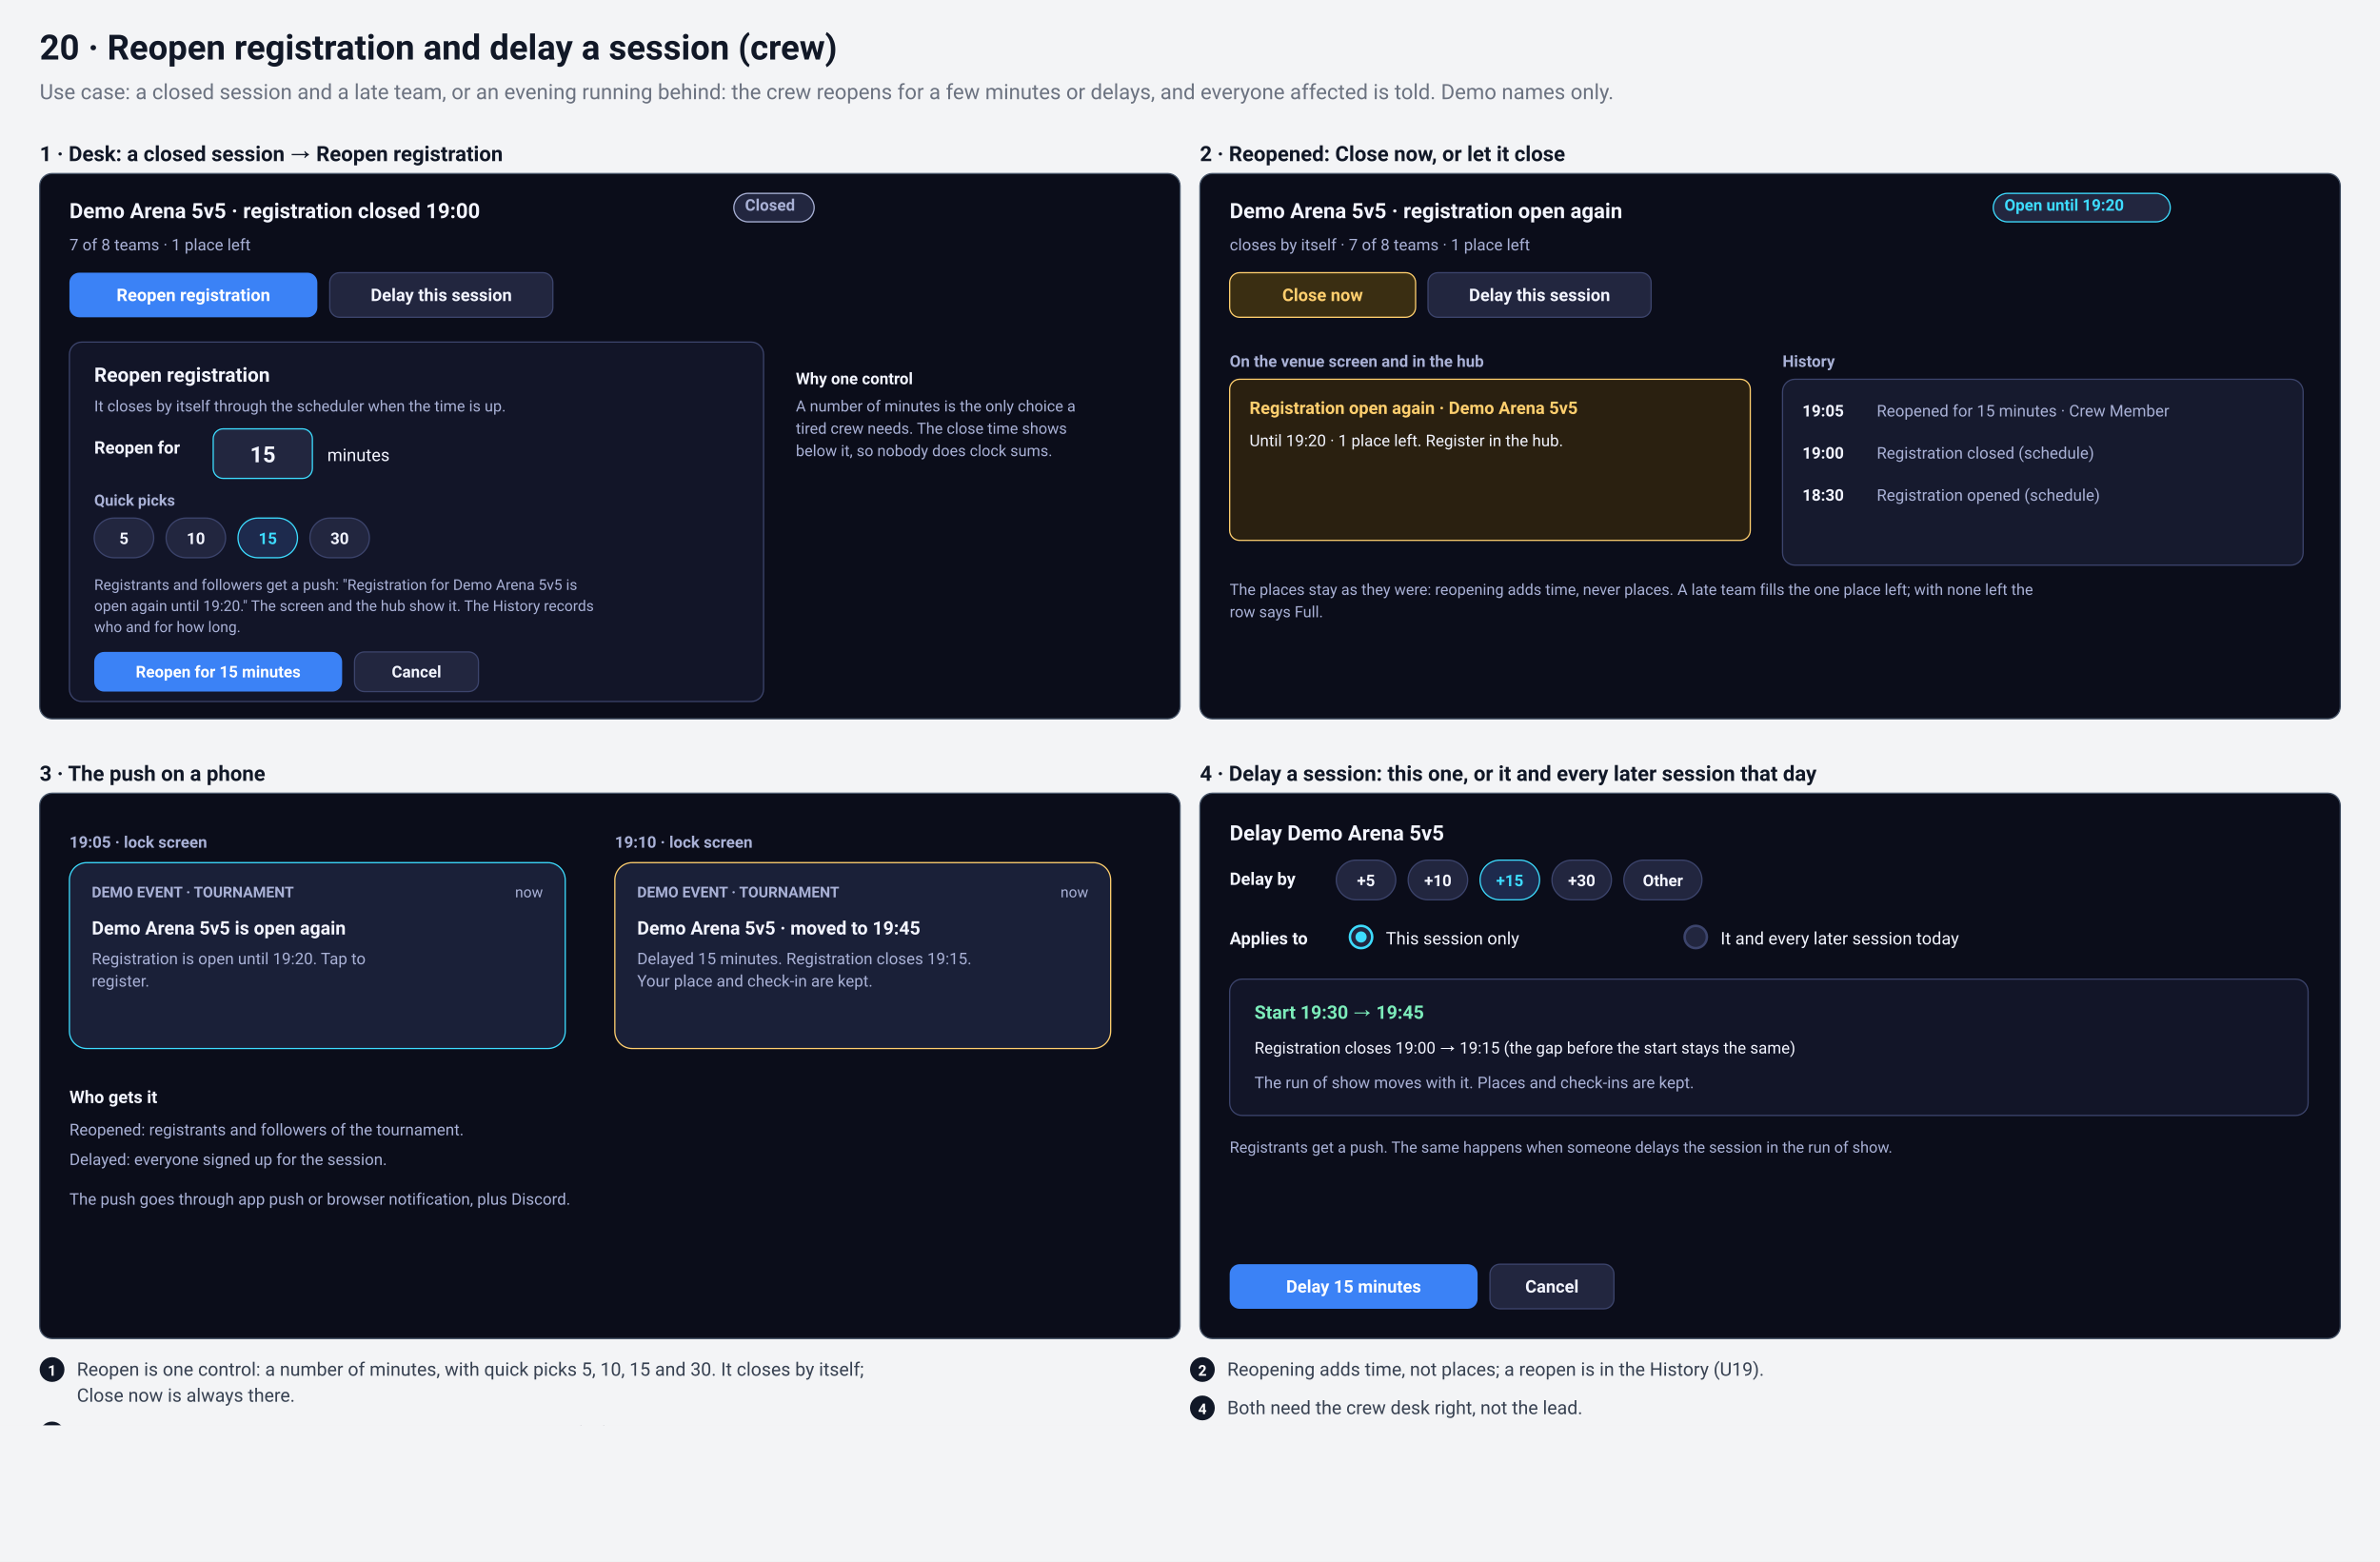
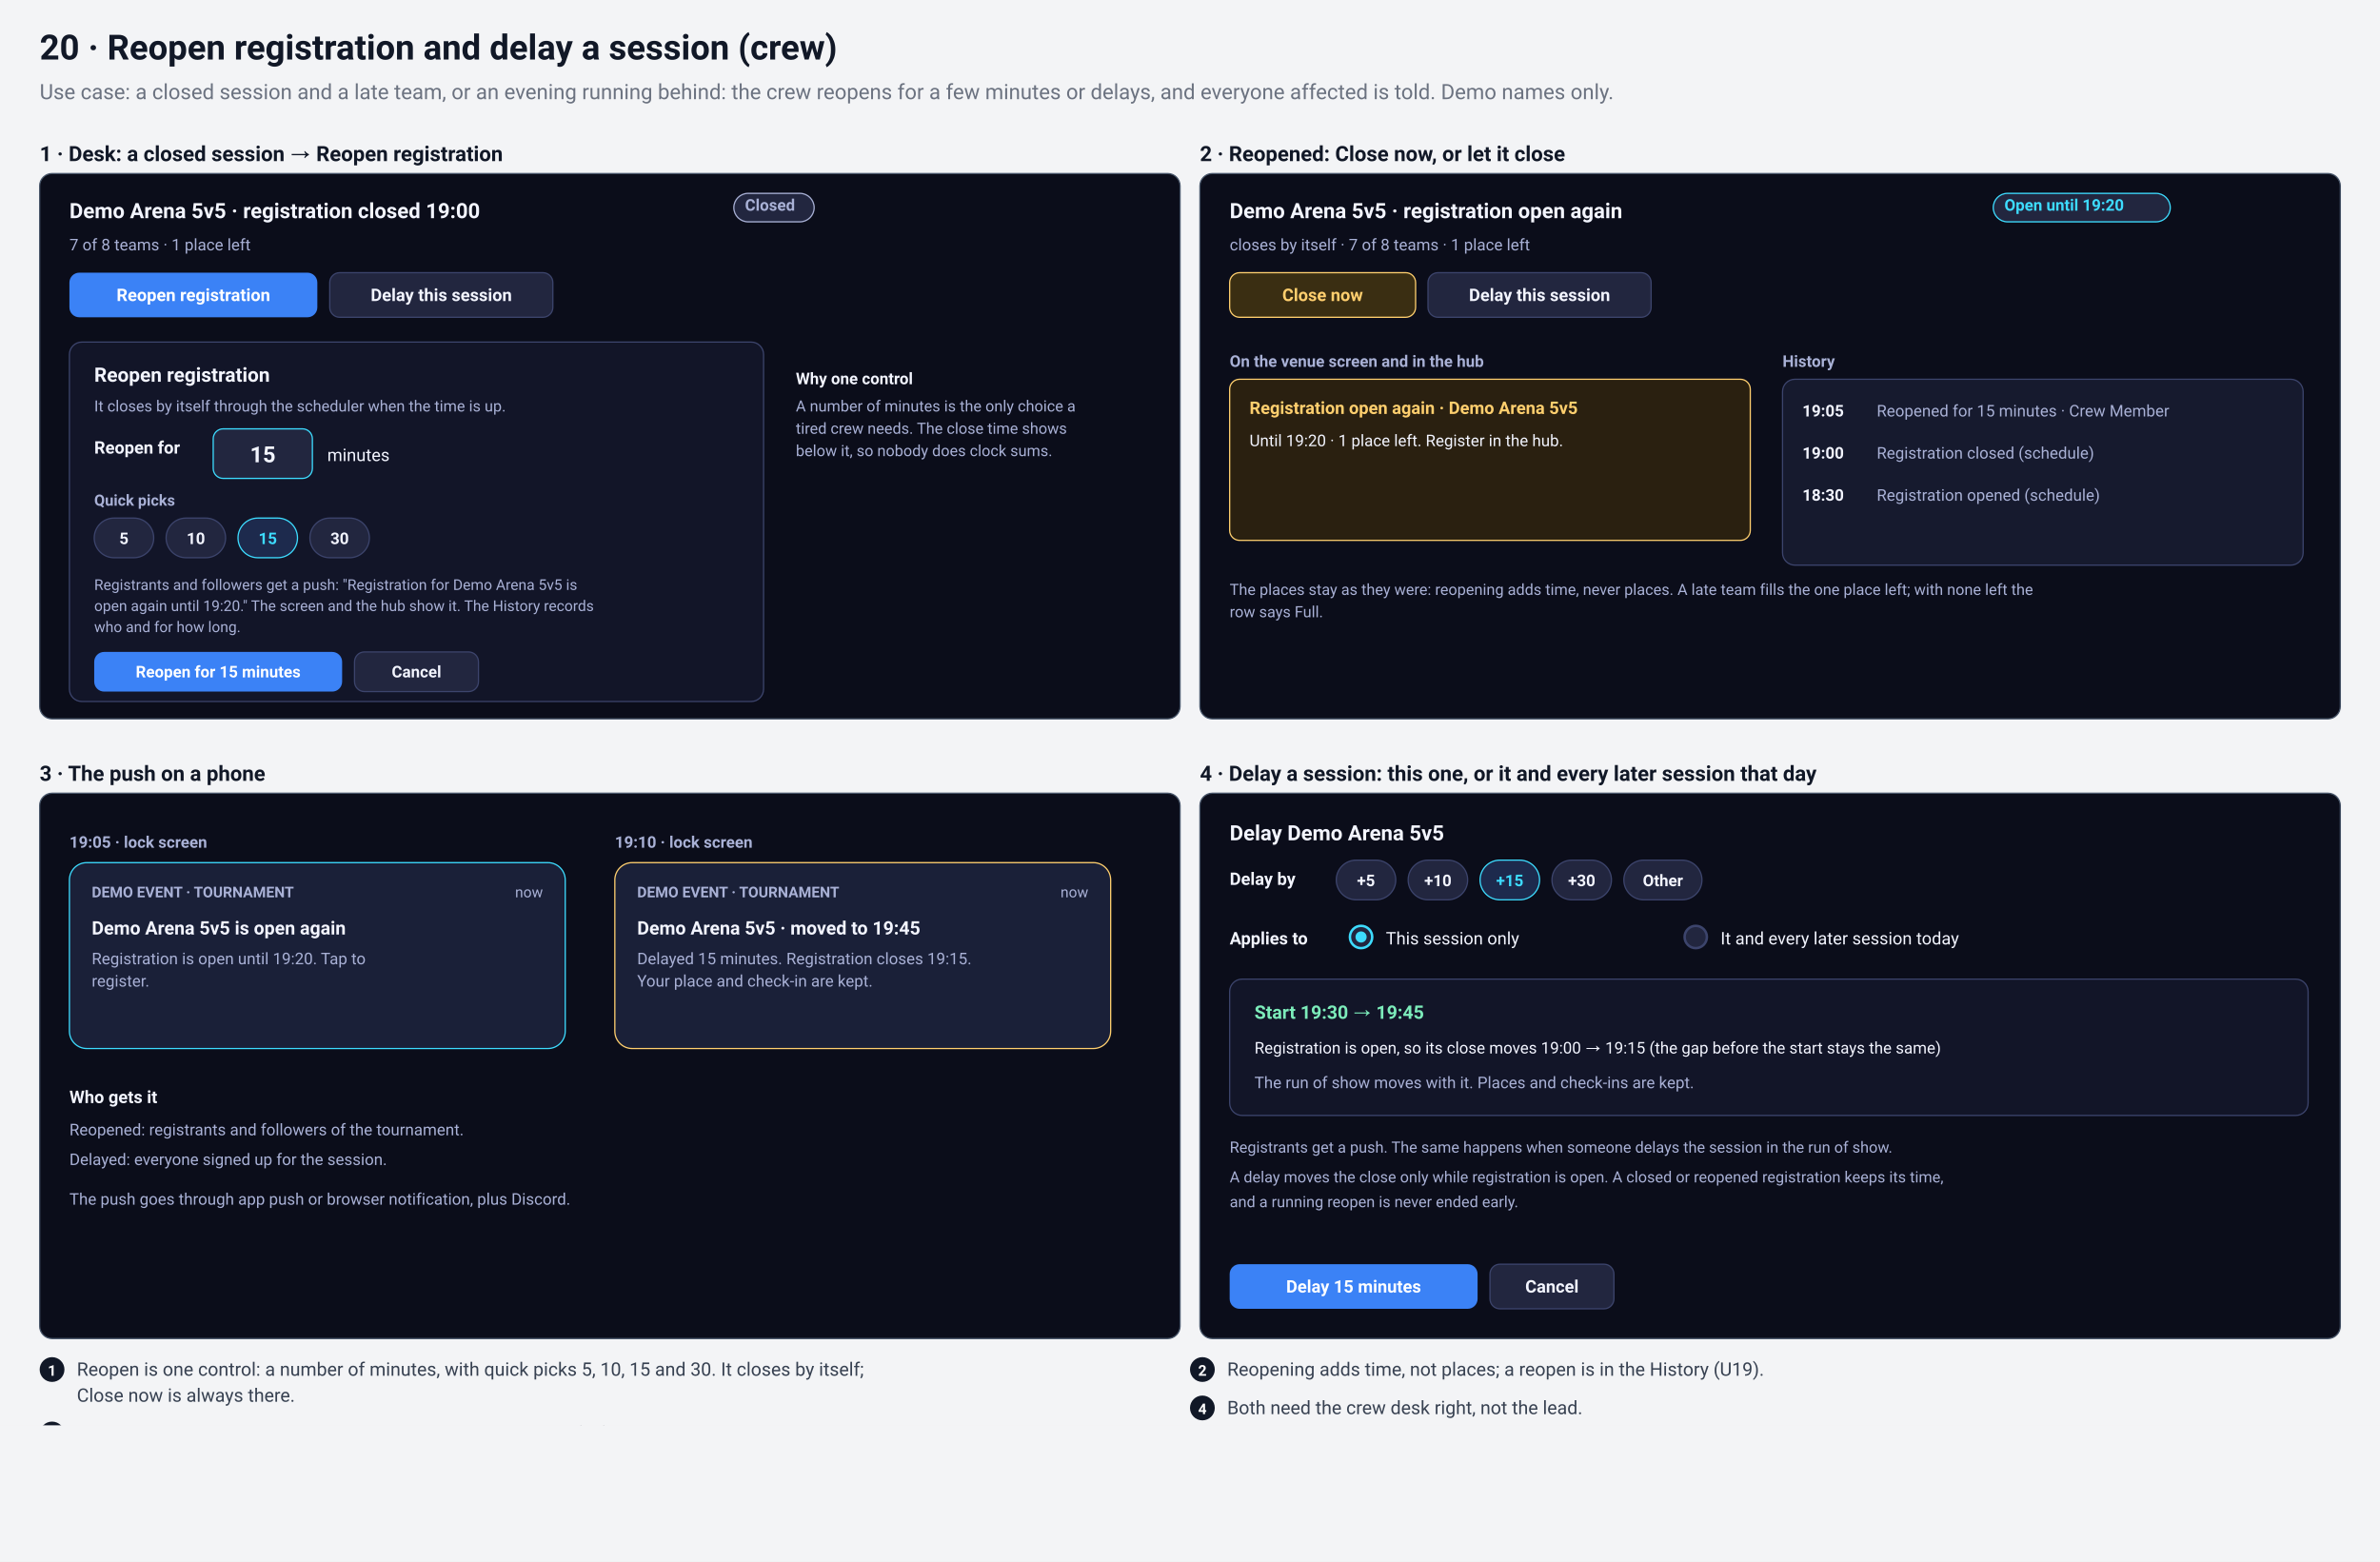
<svg xmlns="http://www.w3.org/2000/svg" viewBox="0 0 1920 1260" width="1920" height="1260" font-family="system-ui, -apple-system, 'Segoe UI', Roboto, Helvetica, Arial, sans-serif">
  <defs />
  <rect x="0" y="0" width="1920" height="1150" rx="0" fill="#f3f4f6" />
  <text x="32" y="48" font-size="28" fill="#111827" font-weight="700" text-anchor="start" data-box="32 1888">20 · Reopen registration and delay a session (crew)</text>
  <text x="32" y="80" font-size="17" fill="#6b7280" font-weight="400" text-anchor="start" data-box="32 1888">Use case: a closed session and a late team, or an evening running behind: the crew reopens for a few minutes or delays, and everyone affected is told. Demo names only.</text>
  <text x="32" y="130" font-size="17" fill="#111827" font-weight="700" text-anchor="start" data-box="32 952">1 · Desk: a closed session → Reopen registration</text>
  <rect x="32" y="140" width="920" height="440" rx="10" fill="#0b0d1a" stroke="#475569" stroke-width="1" />
  <text x="56" y="176" font-size="17" fill="#f3f5ff" font-weight="700" text-anchor="start" data-box="56 576">Demo Arena 5v5 · registration closed 19:00</text>
  <rect x="592" y="156" width="64.8" height="23" rx="11.5" fill="#22263f" stroke="#a9b1d6" stroke-width="1" />
  <text x="601" y="170" font-size="13" fill="#a9b1d6" font-weight="600" text-anchor="start" data-box="601 655.8">Closed</text>
  <text x="56" y="202" font-size="13" fill="#a9b1d6" font-weight="400" text-anchor="start" data-box="56 456">7 of 8 teams · 1 place left</text>
  <rect x="56" y="220" width="200" height="36" rx="8" fill="#3b82f6" />
  <text x="156" y="242.9" font-size="14" fill="#fff" font-weight="600" text-anchor="middle" data-box="62 250">Reopen registration</text>
  <rect x="266" y="220" width="180" height="36" rx="8" fill="#22263f" stroke="#3c446c" stroke-width="1" />
  <text x="356" y="242.9" font-size="14" fill="#f3f5ff" font-weight="600" text-anchor="middle" data-box="272 440">Delay this session</text>
  <rect x="56" y="276" width="560" height="290" rx="10" fill="#121528" stroke="#3c446c" stroke-width="1" />
  <text x="76" y="308" font-size="16" fill="#f3f5ff" font-weight="700" text-anchor="start" data-box="76 476">Reopen registration</text>
  <text x="76" y="332" font-size="12.5" fill="#a9b1d6" font-weight="400" text-anchor="start" data-box="76 596">It closes by itself through the scheduler when the time is up.</text>
  <text x="76" y="366" font-size="14" fill="#f3f5ff" font-weight="600" text-anchor="start" data-box="76 166">Reopen for</text>
  <rect x="172" y="346" width="80" height="40" rx="8" fill="#22263f" stroke="#3ddcff" stroke-width="1" />
  <text x="212" y="373" font-size="18" fill="#f3f5ff" font-weight="700" text-anchor="middle" data-box="182 242">15</text>
  <text x="264" y="372" font-size="14" fill="#f3f5ff" font-weight="400" text-anchor="start" data-box="264 354">minutes</text>
  <text x="76" y="408" font-size="12.5" fill="#a9b1d6" font-weight="600" text-anchor="start" data-box="76 176">Quick picks</text>
  <rect x="76" y="418" width="48" height="32" rx="16" fill="#22263f" stroke="#3c446c" stroke-width="1" />
  <text x="100" y="439" font-size="13" fill="#f3f5ff" font-weight="600" text-anchor="middle" data-box="79 121">5</text>
  <rect x="134" y="418" width="48" height="32" rx="16" fill="#22263f" stroke="#3c446c" stroke-width="1" />
  <text x="158" y="439" font-size="13" fill="#f3f5ff" font-weight="600" text-anchor="middle" data-box="137 179">10</text>
  <rect x="192" y="418" width="48" height="32" rx="16" fill="#1d2a4d" stroke="#3ddcff" stroke-width="1" />
  <text x="216" y="439" font-size="13" fill="#3ddcff" font-weight="600" text-anchor="middle" data-box="195 237">15</text>
  <rect x="250" y="418" width="48" height="32" rx="16" fill="#22263f" stroke="#3c446c" stroke-width="1" />
  <text x="274" y="439" font-size="13" fill="#f3f5ff" font-weight="600" text-anchor="middle" data-box="253 295">30</text>
  <text x="76" y="476" font-size="12" fill="#a9b1d6" font-weight="400" text-anchor="start" data-box="76 596">Registrants and followers get a push: "Registration for Demo Arena 5v5 is</text>
  <text x="76" y="493" font-size="12" fill="#a9b1d6" font-weight="400" text-anchor="start" data-box="76 596">open again until 19:20." The screen and the hub show it. The History records</text>
  <text x="76" y="510" font-size="12" fill="#a9b1d6" font-weight="400" text-anchor="start" data-box="76 596">who and for how long.</text>
  <rect x="76" y="526" width="200" height="32" rx="8" fill="#3b82f6" />
  <text x="176" y="546.55" font-size="13" fill="#fff" font-weight="600" text-anchor="middle" data-box="82 270">Reopen for 15 minutes</text>
  <rect x="286" y="526" width="100" height="32" rx="8" fill="#22263f" stroke="#3c446c" stroke-width="1" />
  <text x="336" y="546.55" font-size="13" fill="#f3f5ff" font-weight="600" text-anchor="middle" data-box="292 380">Cancel</text>
  <text x="642" y="310" font-size="13" fill="#f3f5ff" font-weight="700" text-anchor="start" data-box="642 932">Why one control</text>
  <text x="642" y="332" font-size="12.5" fill="#a9b1d6" font-weight="400" text-anchor="start" data-box="642 932">A number of minutes is the only choice a</text>
  <text x="642" y="350" font-size="12.5" fill="#a9b1d6" font-weight="400" text-anchor="start" data-box="642 932">tired crew needs. The close time shows</text>
  <text x="642" y="368" font-size="12.5" fill="#a9b1d6" font-weight="400" text-anchor="start" data-box="642 932">below it, so nobody does clock sums.</text>
  <text x="968" y="130" font-size="17" fill="#111827" font-weight="700" text-anchor="start" data-box="968 1888">2 · Reopened: Close now, or let it close</text>
  <rect x="968" y="140" width="920" height="440" rx="10" fill="#0b0d1a" stroke="#475569" stroke-width="1" />
  <text x="992" y="176" font-size="17" fill="#f3f5ff" font-weight="700" text-anchor="start" data-box="992 1552">Demo Arena 5v5 · registration open again</text>
  <rect x="1608" y="156" width="142.8" height="23" rx="11.5" fill="#22263f" stroke="#3ddcff" stroke-width="1" />
  <text x="1617" y="170" font-size="13" fill="#3ddcff" font-weight="600" text-anchor="start" data-box="1617 1749.8">Open until 19:20</text>
  <text x="992" y="202" font-size="13" fill="#a9b1d6" font-weight="400" text-anchor="start" data-box="992 1492">closes by itself · 7 of 8 teams · 1 place left</text>
  <rect x="992" y="220" width="150" height="36" rx="8" fill="#3a2e12" stroke="#ffcf6e" stroke-width="1" />
  <text x="1067" y="242.9" font-size="14" fill="#ffcf6e" font-weight="600" text-anchor="middle" data-box="998 1136">Close now</text>
  <rect x="1152" y="220" width="180" height="36" rx="8" fill="#22263f" stroke="#3c446c" stroke-width="1" />
  <text x="1242" y="242.9" font-size="14" fill="#f3f5ff" font-weight="600" text-anchor="middle" data-box="1158 1326">Delay this session</text>
  <text x="992" y="296" font-size="13" fill="#a9b1d6" font-weight="700" text-anchor="start" data-box="992 1412">On the venue screen and in the hub</text>
  <rect x="992" y="306" width="420" height="130" rx="8" fill="#2a2010" stroke="#ffcf6e" stroke-width="1" />
  <text x="1008" y="334" font-size="14" fill="#ffcf6e" font-weight="700" text-anchor="start" data-box="1008 1398">Registration open again · Demo Arena 5v5</text>
  <text x="1008" y="360" font-size="13" fill="#f3f5ff" font-weight="400" text-anchor="start" data-box="1008 1398">Until 19:20 · 1 place left. Register in the hub.</text>
  <text x="1438" y="296" font-size="13" fill="#a9b1d6" font-weight="700" text-anchor="start" data-box="1438 1858">History</text>
  <rect x="1438" y="306" width="420" height="150" rx="10" fill="#161a2e" stroke="#3c446c" stroke-width="1" />
  <text x="1454" y="336" font-size="13" fill="#f3f5ff" font-weight="700" text-anchor="start" data-box="1454 1504">19:05</text>
  <text x="1514" y="336" font-size="13" fill="#a9b1d6" font-weight="400" text-anchor="start" data-box="1514 1844">Reopened for 15 minutes · Crew Member</text>
  <text x="1454" y="370" font-size="13" fill="#f3f5ff" font-weight="700" text-anchor="start" data-box="1454 1504">19:00</text>
  <text x="1514" y="370" font-size="13" fill="#a9b1d6" font-weight="400" text-anchor="start" data-box="1514 1844">Registration closed (schedule)</text>
  <text x="1454" y="404" font-size="13" fill="#f3f5ff" font-weight="700" text-anchor="start" data-box="1454 1504">18:30</text>
  <text x="1514" y="404" font-size="13" fill="#a9b1d6" font-weight="400" text-anchor="start" data-box="1514 1844">Registration opened (schedule)</text>
  <text x="992" y="480" font-size="12.5" fill="#a9b1d6" font-weight="400" text-anchor="start" data-box="992 1852">The places stay as they were: reopening adds time, never places. A late team fills the one place left; with none left the</text>
  <text x="992" y="498" font-size="12.5" fill="#a9b1d6" font-weight="400" text-anchor="start" data-box="992 1852">row says Full.</text>
  <text x="32" y="630" font-size="17" fill="#111827" font-weight="700" text-anchor="start" data-box="32 952">3 · The push on a phone</text>
  <rect x="32" y="640" width="920" height="440" rx="10" fill="#0b0d1a" stroke="#475569" stroke-width="1" />
  <text x="56" y="684" font-size="13" fill="#a9b1d6" font-weight="700" text-anchor="start" data-box="56 436">19:05 · lock screen</text>
  <rect x="56" y="696" width="400" height="150" rx="14" fill="#1a2038" stroke="#3ddcff" stroke-width="1" />
  <text x="74" y="724" font-size="12" fill="#a9b1d6" font-weight="600" text-anchor="start" data-box="74 354">DEMO EVENT · TOURNAMENT</text>
  <text x="438" y="724" font-size="12" fill="#a9b1d6" font-weight="400" text-anchor="end" data-box="378 438">now</text>
  <text x="74" y="754" font-size="15" fill="#f3f5ff" font-weight="700" text-anchor="start" data-box="74 438">Demo Arena 5v5 is open again</text>
  <text x="74" y="778" font-size="13" fill="#a9b1d6" font-weight="400" text-anchor="start" data-box="74 438">Registration is open until 19:20. Tap to</text>
  <text x="74" y="796" font-size="13" fill="#a9b1d6" font-weight="400" text-anchor="start" data-box="74 438">register.</text>
  <text x="496" y="684" font-size="13" fill="#a9b1d6" font-weight="700" text-anchor="start" data-box="496 876">19:10 · lock screen</text>
  <rect x="496" y="696" width="400" height="150" rx="14" fill="#1a2038" stroke="#ffcf6e" stroke-width="1" />
  <text x="514" y="724" font-size="12" fill="#a9b1d6" font-weight="600" text-anchor="start" data-box="514 794">DEMO EVENT · TOURNAMENT</text>
  <text x="878" y="724" font-size="12" fill="#a9b1d6" font-weight="400" text-anchor="end" data-box="818 878">now</text>
  <text x="514" y="754" font-size="15" fill="#f3f5ff" font-weight="700" text-anchor="start" data-box="514 878">Demo Arena 5v5 · moved to 19:45</text>
  <text x="514" y="778" font-size="13" fill="#a9b1d6" font-weight="400" text-anchor="start" data-box="514 878">Delayed 15 minutes. Registration closes 19:15.</text>
  <text x="514" y="796" font-size="13" fill="#a9b1d6" font-weight="400" text-anchor="start" data-box="514 878">Your place and check-in are kept.</text>
  <text x="56" y="890" font-size="14" fill="#f3f5ff" font-weight="700" text-anchor="start" data-box="56 356">Who gets it</text>
  <text x="56" y="916" font-size="13" fill="#a9b1d6" font-weight="400" text-anchor="start" data-box="56 916">Reopened: registrants and followers of the tournament.</text>
  <text x="56" y="940" font-size="13" fill="#a9b1d6" font-weight="400" text-anchor="start" data-box="56 916">Delayed: everyone signed up for the session.</text>
  <text x="56" y="972" font-size="13" fill="#a9b1d6" font-weight="400" text-anchor="start" data-box="56 916">The push goes through app push or browser notification, plus Discord.</text>
  <text x="968" y="630" font-size="17" fill="#111827" font-weight="700" text-anchor="start" data-box="968 1888">4 · Delay a session: this one, or it and every later session that day</text>
  <rect x="968" y="640" width="920" height="440" rx="10" fill="#0b0d1a" stroke="#475569" stroke-width="1" />
  <text x="992" y="678" font-size="17" fill="#f3f5ff" font-weight="700" text-anchor="start" data-box="992 1492">Delay Demo Arena 5v5</text>
  <text x="992" y="714" font-size="14" fill="#f3f5ff" font-weight="600" text-anchor="start" data-box="992 1072">Delay by</text>
  <rect x="1078" y="694" width="48" height="32" rx="16" fill="#22263f" stroke="#3c446c" stroke-width="1" />
  <text x="1102" y="715" font-size="13" fill="#f3f5ff" font-weight="600" text-anchor="middle" data-box="1081 1123">+5</text>
  <rect x="1136" y="694" width="48" height="32" rx="16" fill="#22263f" stroke="#3c446c" stroke-width="1" />
  <text x="1160" y="715" font-size="13" fill="#f3f5ff" font-weight="600" text-anchor="middle" data-box="1139 1181">+10</text>
  <rect x="1194" y="694" width="48" height="32" rx="16" fill="#1d2a4d" stroke="#3ddcff" stroke-width="1" />
  <text x="1218" y="715" font-size="13" fill="#3ddcff" font-weight="600" text-anchor="middle" data-box="1197 1239">+15</text>
  <rect x="1252" y="694" width="48" height="32" rx="16" fill="#22263f" stroke="#3c446c" stroke-width="1" />
  <text x="1276" y="715" font-size="13" fill="#f3f5ff" font-weight="600" text-anchor="middle" data-box="1255 1297">+30</text>
  <rect x="1310" y="694" width="63" height="32" rx="16" fill="#22263f" stroke="#3c446c" stroke-width="1" />
  <text x="1341.5" y="715" font-size="13" fill="#f3f5ff" font-weight="600" text-anchor="middle" data-box="1313 1370">Other</text>
  <text x="992" y="762" font-size="14" fill="#f3f5ff" font-weight="600" text-anchor="start" data-box="992 1092">Applies to</text>
  <circle cx="1098" cy="756" r="9" fill="#22263f" stroke="#3ddcff" stroke-width="2" />
  <circle cx="1098" cy="756" r="4.5" fill="#3ddcff" />
  <text x="1118" y="762" font-size="14" fill="#f3f5ff" font-weight="400" text-anchor="start" data-box="1118 1318">This session only</text>
  <circle cx="1368" cy="756" r="9" fill="#22263f" stroke="#3c446c" stroke-width="2" />
  <text x="1388" y="762" font-size="14" fill="#f3f5ff" font-weight="400" text-anchor="start" data-box="1388 1708">It and every later session today</text>
  <rect x="992" y="790" width="870" height="110" rx="10" fill="#121528" stroke="#3c446c" stroke-width="1" />
  <text x="1012" y="822" font-size="15" fill="#7cecba" font-weight="700" text-anchor="start" data-box="1012 1412">Start 19:30 → 19:45</text>
-   <text x="1012" y="850" font-size="13" fill="#f3f5ff" font-weight="400" text-anchor="start" data-box="1012 1832">Registration closes 19:00 → 19:15 (the gap before the start stays the same)</text>
+   <text x="1012" y="850" font-size="13" fill="#f3f5ff" font-weight="400" text-anchor="start" data-box="1012 1832">Registration is open, so its close moves 19:00 → 19:15 (the gap before the start stays the same)</text>
  <text x="1012" y="878" font-size="13" fill="#a9b1d6" font-weight="400" text-anchor="start" data-box="1012 1832">The run of show moves with it. Places and check-ins are kept.</text>
  <text x="992" y="930" font-size="12.5" fill="#a9b1d6" font-weight="400" text-anchor="start" data-box="992 1852">Registrants get a push. The same happens when someone delays the session in the run of show.</text>
+   <text x="992" y="954" font-size="12.5" fill="#a9b1d6" font-weight="400" text-anchor="start" data-box="992 1852">A delay moves the close only while registration is open. A closed or reopened registration keeps its time,</text>
+   <text x="992" y="974" font-size="12.5" fill="#a9b1d6" font-weight="400" text-anchor="start" data-box="992 1852">and a running reopen is never ended early.</text>
  <rect x="992" y="1020" width="200" height="36" rx="8" fill="#3b82f6" />
  <text x="1092" y="1042.9" font-size="14" fill="#fff" font-weight="600" text-anchor="middle" data-box="998 1186">Delay 15 minutes</text>
  <rect x="1202" y="1020" width="100" height="36" rx="8" fill="#22263f" stroke="#3c446c" stroke-width="1" />
  <text x="1252" y="1042.9" font-size="14" fill="#f3f5ff" font-weight="600" text-anchor="middle" data-box="1208 1296">Cancel</text>
  <circle cx="42" cy="1105" r="10" fill="#111827" />
  <text x="42" y="1110" font-size="12" fill="#fff" font-weight="700" text-anchor="middle">1</text>
  <text x="62" y="1110" font-size="15" fill="#374151" font-weight="400" text-anchor="start" data-box="62 930">Reopen is one control: a number of minutes, with quick picks 5, 10, 15 and 30. It closes by itself;</text>
  <text x="62" y="1131" font-size="15" fill="#374151" font-weight="400" text-anchor="start" data-box="62 930">Close now is always there.</text>
  <circle cx="970" cy="1105" r="10" fill="#111827" />
  <text x="970" y="1110" font-size="12" fill="#fff" font-weight="700" text-anchor="middle">2</text>
  <text x="990" y="1110" font-size="15" fill="#374151" font-weight="400" text-anchor="start" data-box="990 1858">Reopening adds time, not places; a reopen is in the History (U19).</text>
  <circle cx="42" cy="1157" r="10" fill="#111827" />
  <text x="42" y="1162" font-size="12" fill="#fff" font-weight="700" text-anchor="middle">3</text>
  <text x="62" y="1162" font-size="15" fill="#374151" font-weight="400" text-anchor="start" data-box="62 930">Delaying by hand keeps the gap before the start; places stay (E2).</text>
  <circle cx="970" cy="1136" r="10" fill="#111827" />
  <text x="970" y="1141" font-size="12" fill="#fff" font-weight="700" text-anchor="middle">4</text>
  <text x="990" y="1141" font-size="15" fill="#374151" font-weight="400" text-anchor="start" data-box="990 1858">Both need the crew desk right, not the lead.</text>
  <rect x="0" y="1150" width="1920" height="110" rx="0" fill="#f3f4f6" />
</svg>
